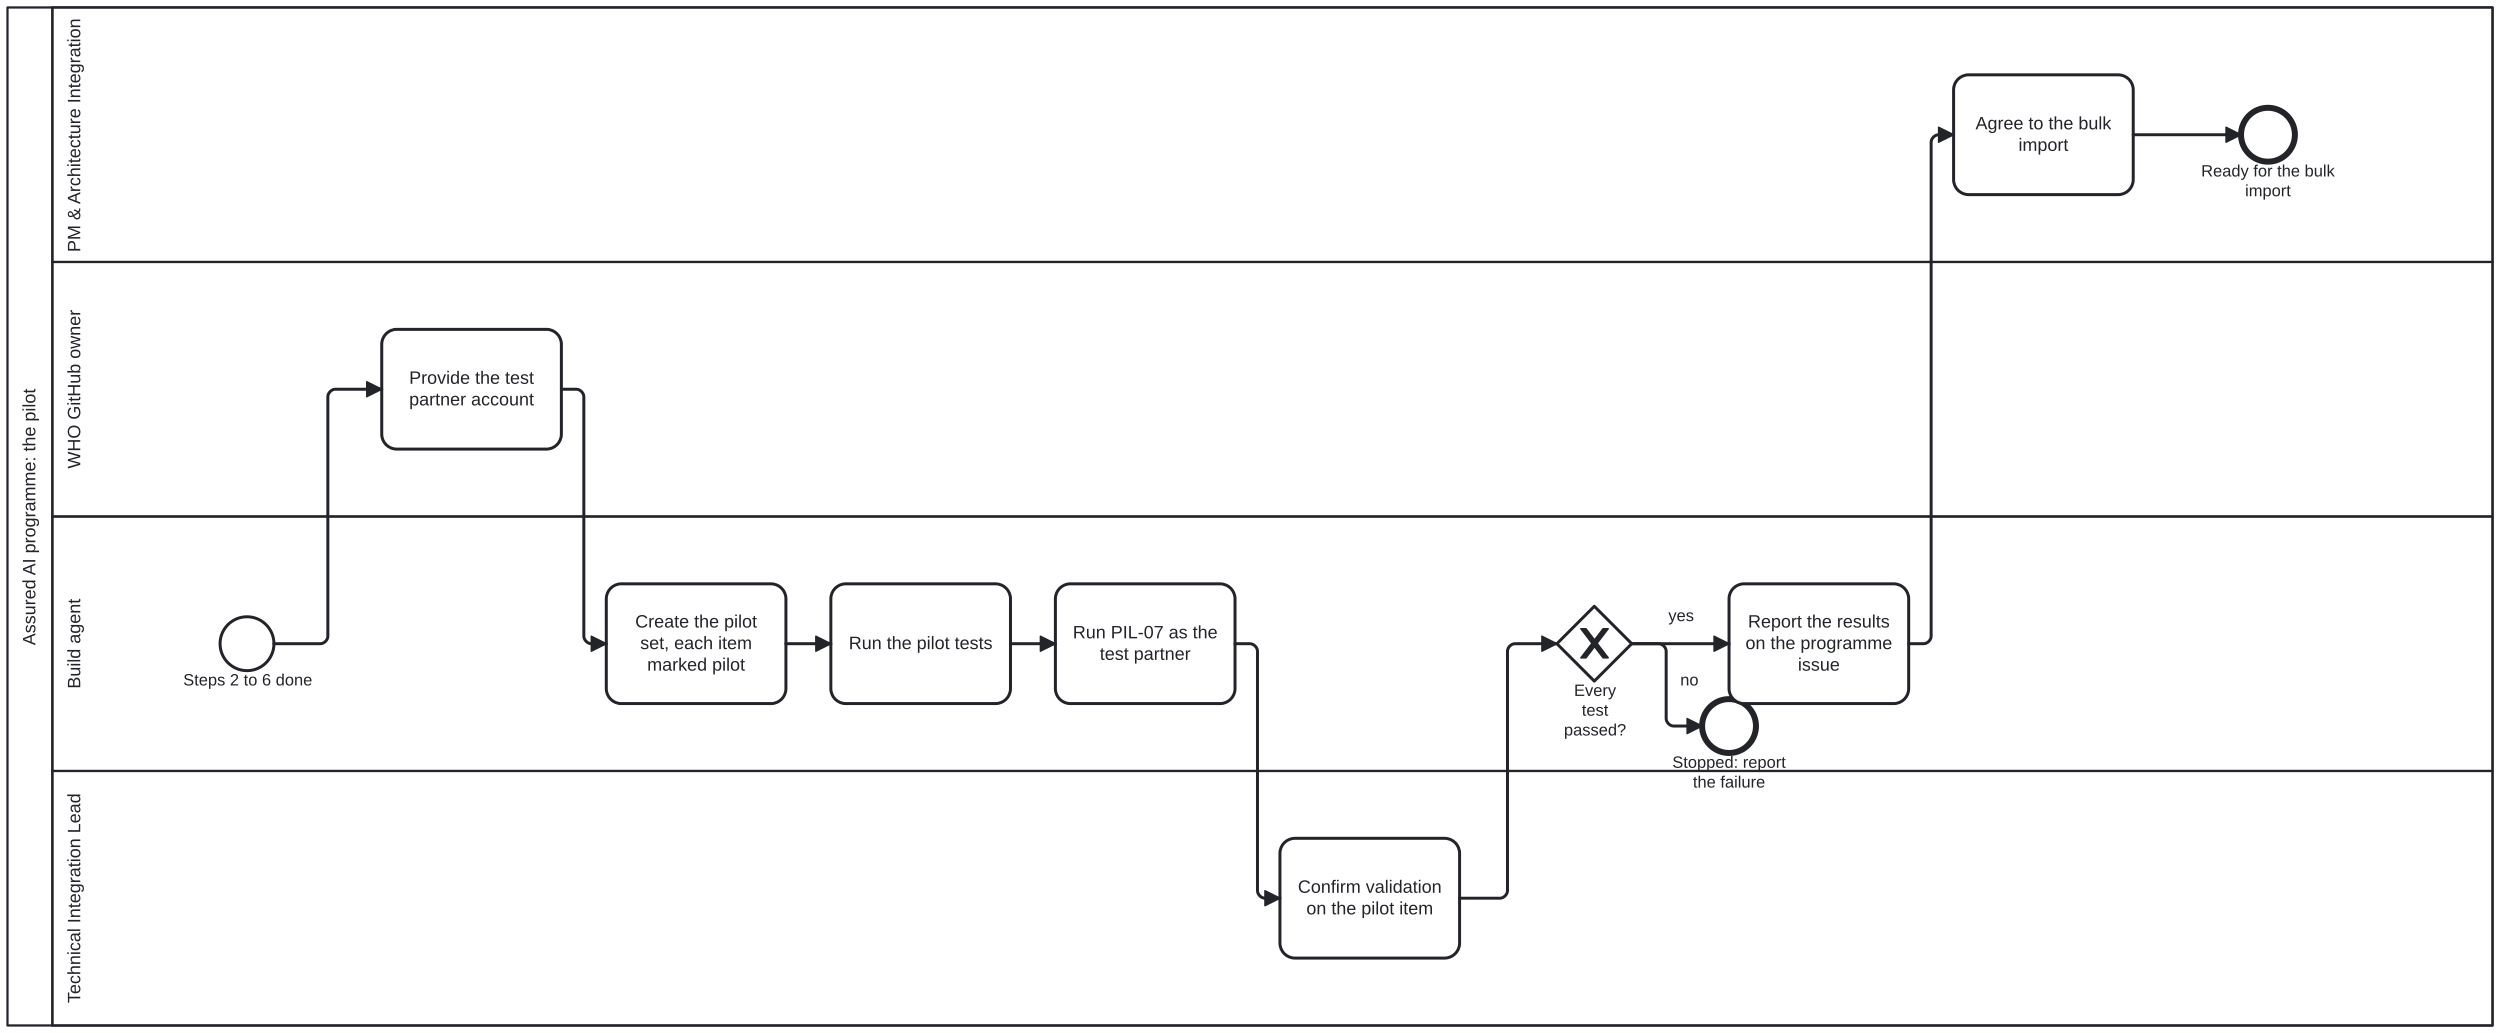
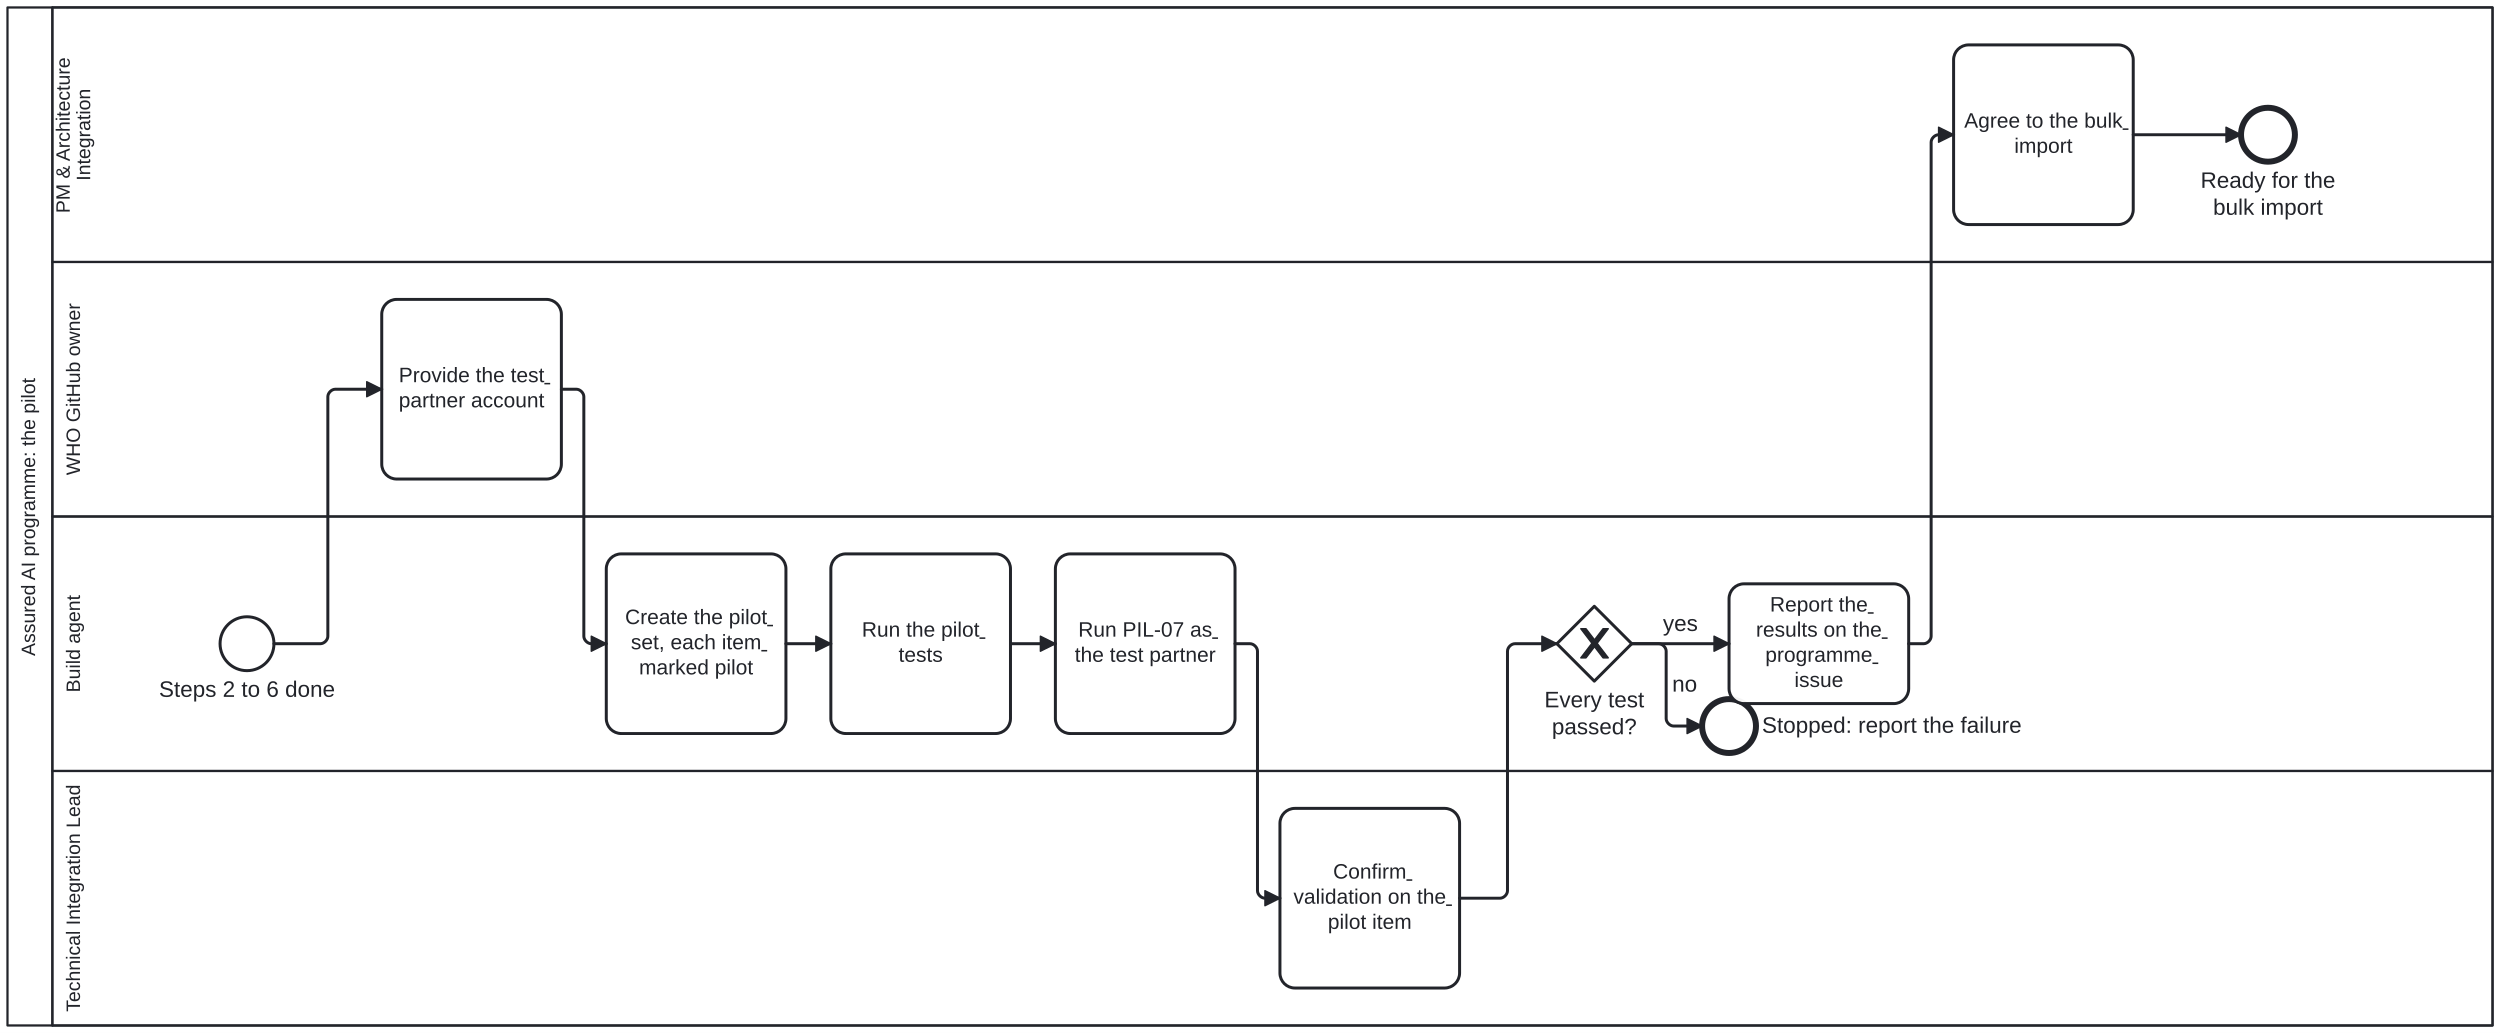
<svg xmlns="http://www.w3.org/2000/svg" width="100%" style="max-width:100%;height:auto" viewBox="155 75 1670 690" version="1.1">
+   <style>.fa-task-link,.fa-subprocess-link{cursor:pointer}.fa-task-link text{text-decoration:underline}.fa-task-link:focus-visible,.fa-subprocess-link:focus-visible{outline:2px solid #2563eb;outline-offset:2px}.fa-subprocess-link:hover rect:not(.fa-link-hit),.fa-subprocess-link:focus-visible rect:not(.fa-link-hit){stroke-width:2.5px}</style>
  <rect x="155" y="75" width="1670" height="690" fill="#ffffff" />
  <g class="djs-group">
    <g class="djs-element djs-shape" data-element-id="Participant_AAI_Pilot" style="display: block;" transform="matrix(1 0 0 1 160 80)">
      <g class="djs-visual">
        <rect x="0" y="0" width="1660" height="680" rx="0" ry="0" style="stroke-linecap: round; stroke-linejoin: round; stroke: rgb(34, 36, 42); stroke-width: 1.5px; fill: white; fill-opacity: 0.95;" />
        <path style="fill: none; stroke-linecap: round; stroke-linejoin: round; stroke: rgb(34, 36, 42); stroke-width: 1.5px;" d="M30,0L30,680" />
-         <text lineHeight="1.2" class="djs-label" style="font-family: Arial, sans-serif; font-size: 12px; font-weight: normal; fill: rgb(34, 36, 42);" transform="matrix(-1.83697e-16 -1 1 -1.83697e-16 0 680)">
-           <tspan x="253.961" y="18.6">Assured AI programme: the pilot</tspan>
+         <text lineHeight="1.05" class="djs-label" transform="matrix(-1.83697e-16 -1 1 -1.83697e-16 0 680)" style="font-family: Arial, sans-serif; font-size: 13px; font-weight: normal; fill: rgb(34, 36, 42);">
+           <tspan x="246.791" y="18.413">Assured AI programme: the pilot</tspan>
        </text>
      </g>
      <rect class="djs-hit djs-hit-all" x="0" y="0" width="1660" height="680" style="fill: none; stroke-opacity: 0; stroke: white; stroke-width: 15px;" />
    </g>
    <g class="djs-children">
      <g class="djs-group">
        <g class="djs-element djs-shape" data-element-id="Lane_TIL" style="display: block;" transform="matrix(1 0 0 1 190 590)">
          <g class="djs-visual">
            <rect x="0" y="0" width="1630" height="170" rx="0" ry="0" style="stroke-linecap: round; stroke-linejoin: round; stroke: rgb(34, 36, 42); stroke-width: 1.5px; fill: white; fill-opacity: 0.25;" />
-             <text lineHeight="1.2" class="djs-label" style="font-family: Arial, sans-serif; font-size: 12px; font-weight: normal; fill: rgb(34, 36, 42);" transform="matrix(-1.83697e-16 -1 1 -1.83697e-16 0 170)">
-               <tspan x="14.951" y="18.6">Technical Integration Lead</tspan>
+             <text lineHeight="1.05" class="djs-label" transform="matrix(-1.83697e-16 -1 1 -1.83697e-16 0 170)" style="font-family: Arial, sans-serif; font-size: 13px; font-weight: normal; fill: rgb(34, 36, 42);">
+               <tspan x="9.114" y="18.413">Technical Integration Lead</tspan>
            </text>
          </g>
          <rect class="djs-hit djs-hit-all" x="0" y="0" width="1630" height="170" style="fill: none; stroke-opacity: 0; stroke: white; stroke-width: 15px;" />
        </g>
      </g>
      <g class="djs-group">
        <g class="djs-element djs-shape" data-element-id="Lane_Agent" style="display: block;" transform="matrix(1 0 0 1 190 420)">
          <g class="djs-visual">
            <rect x="0" y="0" width="1630" height="170" rx="0" ry="0" style="stroke-linecap: round; stroke-linejoin: round; stroke: rgb(34, 36, 42); stroke-width: 1.5px; fill: white; fill-opacity: 0.25;" />
-             <text lineHeight="1.2" class="djs-label" style="font-family: Arial, sans-serif; font-size: 12px; font-weight: normal; fill: rgb(34, 36, 42);" transform="matrix(-1.83697e-16 -1 1 -1.83697e-16 0 170)">
-               <tspan x="54.977" y="18.6">Build agent</tspan>
+             <text lineHeight="1.05" class="djs-label" transform="matrix(-1.83697e-16 -1 1 -1.83697e-16 0 170)" style="font-family: Arial, sans-serif; font-size: 13px; font-weight: normal; fill: rgb(34, 36, 42);">
+               <tspan x="52.475" y="18.413">Build agent</tspan>
            </text>
          </g>
          <rect class="djs-hit djs-hit-all" x="0" y="0" width="1630" height="170" style="fill: none; stroke-opacity: 0; stroke: white; stroke-width: 15px;" />
        </g>
      </g>
      <g class="djs-group">
        <g class="djs-element djs-shape" data-element-id="Lane_Owner" style="display: block;" transform="matrix(1 0 0 1 190 250)">
          <g class="djs-visual">
            <rect x="0" y="0" width="1630" height="170" rx="0" ry="0" style="stroke-linecap: round; stroke-linejoin: round; stroke: rgb(34, 36, 42); stroke-width: 1.5px; fill: white; fill-opacity: 0.25;" />
-             <text lineHeight="1.2" class="djs-label" style="font-family: Arial, sans-serif; font-size: 12px; font-weight: normal; fill: rgb(34, 36, 42);" transform="matrix(-1.83697e-16 -1 1 -1.83697e-16 0 170)">
-               <tspan x="31.987" y="18.6">WHO GitHub owner</tspan>
+             <text lineHeight="1.05" class="djs-label" transform="matrix(-1.83697e-16 -1 1 -1.83697e-16 0 170)" style="font-family: Arial, sans-serif; font-size: 13px; font-weight: normal; fill: rgb(34, 36, 42);">
+               <tspan x="27.57" y="18.413">WHO GitHub owner</tspan>
            </text>
          </g>
          <rect class="djs-hit djs-hit-all" x="0" y="0" width="1630" height="170" style="fill: none; stroke-opacity: 0; stroke: white; stroke-width: 15px;" />
        </g>
      </g>
      <g class="djs-group">
        <g class="djs-element djs-shape" data-element-id="Lane_PM" style="display: block;" transform="matrix(1 0 0 1 190 80)">
          <g class="djs-visual">
            <rect x="0" y="0" width="1630" height="170" rx="0" ry="0" style="stroke-linecap: round; stroke-linejoin: round; stroke: rgb(34, 36, 42); stroke-width: 1.5px; fill: white; fill-opacity: 0.25;" />
-             <text lineHeight="1.2" class="djs-label" style="font-family: Arial, sans-serif; font-size: 12px; font-weight: normal; fill: rgb(34, 36, 42);" transform="matrix(-1.83697e-16 -1 1 -1.83697e-16 0 170)">
-               <tspan x="6.631" y="18.6">PM &amp; Architecture Integration</tspan>
+             <text lineHeight="1.05" class="djs-label" transform="matrix(-1.83697e-16 -1 1 -1.83697e-16 0 170)" style="font-family: Arial, sans-serif; font-size: 13px; font-weight: normal; fill: rgb(34, 36, 42);">
+               <tspan x="32.622" y="11.588">PM &amp; Architecture</tspan>
+               <tspan x="54.284" y="25.238">Integration</tspan>
            </text>
          </g>
          <rect class="djs-hit djs-hit-all" x="0" y="0" width="1630" height="170" style="fill: none; stroke-opacity: 0; stroke: white; stroke-width: 15px;" />
        </g>
      </g>
      <g class="djs-group">
        <g class="djs-element djs-shape" data-element-id="Start_AAI_Pilot" style="display: block;" transform="matrix(1 0 0 1 302 487)">
          <g class="djs-visual">
            <circle cx="18" cy="18" r="18" style="stroke-linecap: round; stroke-linejoin: round; stroke: rgb(34, 36, 42); stroke-width: 2px; fill: white; fill-opacity: 0.95;" />
          </g>
          <rect class="djs-hit djs-hit-all" x="0" y="0" width="36" height="36" style="fill: none; stroke-opacity: 0; stroke: white; stroke-width: 15px;" />
        </g>
      </g>
      <g class="djs-group">
-         <g class="djs-element djs-shape" data-element-id="Start_AAI_Pilot_label" style="display: block;" transform="matrix(1 0 0 1 277 523)">
-           <g class="djs-visual">
-             <text lineHeight="1.2" class="djs-label" style="font-family: Arial, sans-serif; font-size: 11px; font-weight: normal; fill: rgb(34, 36, 42);">
-               <tspan x="0.384" y="9.9">Steps 2 to 6 done</tspan>
-             </text>
-           </g>
-           <rect class="djs-hit djs-hit-all" x="0" y="0" width="87" height="14" style="fill: none; stroke-opacity: 0; stroke: white; stroke-width: 15px;" />
-         </g>
-       </g>
-       <g class="djs-group">
-         <g class="djs-element djs-shape" data-element-id="A_Account" style="display: block;" transform="matrix(1 0 0 1 410 295)">
-           <g class="djs-visual">
-             <rect x="0" y="0" width="120" height="80" rx="10" ry="10" style="stroke-linecap: round; stroke-linejoin: round; stroke: rgb(34, 36, 42); stroke-width: 2px; fill: white; fill-opacity: 0.95;" />
-             <text lineHeight="1.2" class="djs-label" style="font-family: Arial, sans-serif; font-size: 12px; font-weight: normal; fill: rgb(34, 36, 42);">
-               <tspan x="18.311" y="36.4">Provide the test </tspan>
-               <tspan x="18.308" y="50.8">partner account</tspan>
-             </text>
-           </g>
-           <rect class="djs-hit djs-hit-all" x="0" y="0" width="120" height="80" style="fill: none; stroke-opacity: 0; stroke: white; stroke-width: 15px;" />
-         </g>
-       </g>
-       <g class="djs-group">
-         <g class="djs-element djs-shape" data-element-id="A_Set" style="display: block;" transform="matrix(1 0 0 1 560 465)">
-           <g class="djs-visual">
-             <rect x="0" y="0" width="120" height="80" rx="10" ry="10" style="stroke-linecap: round; stroke-linejoin: round; stroke: rgb(34, 36, 42); stroke-width: 2px; fill: white; fill-opacity: 0.95;" />
-             <text lineHeight="1.2" class="djs-label" style="font-family: Arial, sans-serif; font-size: 12px; font-weight: normal; fill: rgb(34, 36, 42);">
-               <tspan x="19.31" y="29.2">Create the pilot </tspan>
-               <tspan x="22.649" y="43.6">set, each item </tspan>
-               <tspan x="27.319" y="58">marked pilot</tspan>
-             </text>
-           </g>
-           <rect class="djs-hit djs-hit-all" x="0" y="0" width="120" height="80" style="fill: none; stroke-opacity: 0; stroke: white; stroke-width: 15px;" />
-         </g>
-       </g>
-       <g class="djs-group">
-         <g class="djs-element djs-shape" data-element-id="A_Tests" style="display: block;" transform="matrix(1 0 0 1 710 465)">
-           <g class="djs-visual">
-             <rect x="0" y="0" width="120" height="80" rx="10" ry="10" style="stroke-linecap: round; stroke-linejoin: round; stroke: rgb(34, 36, 42); stroke-width: 2px; fill: white; fill-opacity: 0.95;" />
-             <text lineHeight="1.2" class="djs-label" style="font-family: Arial, sans-serif; font-size: 12px; font-weight: normal; fill: rgb(34, 36, 42);">
-               <tspan x="11.974" y="43.6">Run the pilot tests</tspan>
-             </text>
-           </g>
-           <rect class="djs-hit djs-hit-all" x="0" y="0" width="120" height="80" style="fill: none; stroke-opacity: 0; stroke: white; stroke-width: 15px;" />
-         </g>
-       </g>
-       <g class="djs-group">
-         <g class="djs-element djs-shape" data-element-id="A_Partner" style="display: block;" transform="matrix(1 0 0 1 860 465)">
-           <g class="djs-visual">
-             <rect x="0" y="0" width="120" height="80" rx="10" ry="10" style="stroke-linecap: round; stroke-linejoin: round; stroke: rgb(34, 36, 42); stroke-width: 2px; fill: white; fill-opacity: 0.95;" />
-             <text lineHeight="1.2" class="djs-label" style="font-family: Arial, sans-serif; font-size: 12px; font-weight: normal; fill: rgb(34, 36, 42);">
-               <tspan x="11.637" y="36.4">Run PIL-07 as the </tspan>
-               <tspan x="29.651" y="50.8">test partner</tspan>
-             </text>
-           </g>
-           <rect class="djs-hit djs-hit-all" x="0" y="0" width="120" height="80" style="fill: none; stroke-opacity: 0; stroke: white; stroke-width: 15px;" />
-         </g>
-       </g>
-       <g class="djs-group">
-         <g class="djs-element djs-shape" data-element-id="A_Confirm" style="display: block;" transform="matrix(1 0 0 1 1010 635)">
-           <g class="djs-visual">
-             <rect x="0" y="0" width="120" height="80" rx="10" ry="10" style="stroke-linecap: round; stroke-linejoin: round; stroke: rgb(34, 36, 42); stroke-width: 2px; fill: white; fill-opacity: 0.95;" />
-             <text lineHeight="1.2" class="djs-label" style="font-family: Arial, sans-serif; font-size: 12px; font-weight: normal; fill: rgb(34, 36, 42);">
-               <tspan x="11.979" y="36.4">Confirm validation </tspan>
-               <tspan x="17.643" y="50.8">on the pilot item</tspan>
-             </text>
-           </g>
-           <rect class="djs-hit djs-hit-all" x="0" y="0" width="120" height="80" style="fill: none; stroke-opacity: 0; stroke: white; stroke-width: 15px;" />
+         <g class="djs-element djs-shape" data-element-id="Start_AAI_Pilot_label" style="display: block;" transform="matrix(1 0 0 1 241.2031 527)">
+           <g class="djs-visual">
+             <text lineHeight="1.2" class="djs-label" style="font-family: Arial, sans-serif; font-size: 15px; font-weight: normal; fill: rgb(34, 36, 42);">
+               <tspan x="20.002" y="13.5">Steps 2 to 6 done</tspan>
+             </text>
+           </g>
+           <rect class="djs-hit djs-hit-all" x="0" y="0" width="157.594" height="18" style="fill: none; stroke-opacity: 0; stroke: white; stroke-width: 15px;" />
+         </g>
+       </g>
+       <g class="djs-group">
+         <g class="djs-element djs-shape" data-element-id="A_Account" style="display: block;" transform="matrix(1 0 0 1 410 275)">
+           <g class="djs-visual">
+             <rect x="0" y="0" width="120" height="120" rx="10" ry="10" style="stroke-linecap: round; stroke-linejoin: round; stroke: rgb(34, 36, 42); stroke-width: 2px; fill: white; fill-opacity: 0.95;" />
+             <a class="fa-task-link" href="../../../en/cat-harness/processes/programme-pilot.html#step-A_Account" target="_top" aria-label="Open step: Provide the test partner account">
+               <text lineHeight="1.2" class="djs-label" transform="translate(0 42.7)" style="font-family: Arial, sans-serif; font-size: 14px; font-weight: normal; fill: rgb(34, 36, 42);">
+                 <tspan x="11.362" y="12.6">Provide the test</tspan>
+                 <tspan x="11.359" y="29.4">partner account</tspan>
+               </text>
+             </a>
+           </g>
+           <rect class="djs-hit djs-hit-all" x="0" y="0" width="120" height="120" style="fill: none; stroke-opacity: 0; stroke: white; stroke-width: 15px;" />
+         </g>
+       </g>
+       <g class="djs-group">
+         <g class="djs-element djs-shape" data-element-id="A_Set" style="display: block;" transform="matrix(1 0 0 1 560 445)">
+           <g class="djs-visual">
+             <rect x="0" y="0" width="120" height="120" rx="10" ry="10" style="stroke-linecap: round; stroke-linejoin: round; stroke: rgb(34, 36, 42); stroke-width: 2px; fill: white; fill-opacity: 0.95;" />
+             <a class="fa-task-link" href="../../../en/cat-harness/processes/programme-pilot.html#step-A_Set" target="_top" aria-label="Open step: Create the pilot set, each item marked pilot">
+               <text lineHeight="1.2" class="djs-label" transform="translate(0 34.3)" style="font-family: Arial, sans-serif; font-size: 14px; font-weight: normal; fill: rgb(34, 36, 42);">
+                 <tspan x="12.528" y="12.6">Create the pilot</tspan>
+                 <tspan x="16.424" y="29.4">set, each item</tspan>
+                 <tspan x="21.873" y="46.2">marked pilot</tspan>
+               </text>
+             </a>
+           </g>
+           <rect class="djs-hit djs-hit-all" x="0" y="0" width="120" height="120" style="fill: none; stroke-opacity: 0; stroke: white; stroke-width: 15px;" />
+         </g>
+       </g>
+       <g class="djs-group">
+         <g class="djs-element djs-shape" data-element-id="A_Tests" style="display: block;" transform="matrix(1 0 0 1 710 445)">
+           <g class="djs-visual">
+             <rect x="0" y="0" width="120" height="120" rx="10" ry="10" style="stroke-linecap: round; stroke-linejoin: round; stroke: rgb(34, 36, 42); stroke-width: 2px; fill: white; fill-opacity: 0.95;" />
+             <a class="fa-task-link" href="../../../en/cat-harness/processes/programme-pilot.html#step-A_Tests" target="_top" aria-label="Open step: Run the pilot tests">
+               <text lineHeight="1.2" class="djs-label" transform="translate(0 42.7)" style="font-family: Arial, sans-serif; font-size: 14px; font-weight: normal; fill: rgb(34, 36, 42);">
+                 <tspan x="20.697" y="12.6">Run the pilot</tspan>
+                 <tspan x="45.217" y="29.4">tests</tspan>
+               </text>
+             </a>
+           </g>
+           <rect class="djs-hit djs-hit-all" x="0" y="0" width="120" height="120" style="fill: none; stroke-opacity: 0; stroke: white; stroke-width: 15px;" />
+         </g>
+       </g>
+       <g class="djs-group">
+         <g class="djs-element djs-shape" data-element-id="A_Partner" style="display: block;" transform="matrix(1 0 0 1 860 445)">
+           <g class="djs-visual">
+             <rect x="0" y="0" width="120" height="120" rx="10" ry="10" style="stroke-linecap: round; stroke-linejoin: round; stroke: rgb(34, 36, 42); stroke-width: 2px; fill: white; fill-opacity: 0.95;" />
+             <a class="fa-task-link" href="../../../en/cat-harness/processes/programme-pilot.html#step-A_Partner" target="_top" aria-label="Open step: Run PIL-07 as the test partner">
+               <text lineHeight="1.2" class="djs-label" transform="translate(0 42.7)" style="font-family: Arial, sans-serif; font-size: 14px; font-weight: normal; fill: rgb(34, 36, 42);">
+                 <tspan x="15.252" y="12.6">Run PIL-07 as</tspan>
+                 <tspan x="12.917" y="29.4">the test partner</tspan>
+               </text>
+             </a>
+           </g>
+           <rect class="djs-hit djs-hit-all" x="0" y="0" width="120" height="120" style="fill: none; stroke-opacity: 0; stroke: white; stroke-width: 15px;" />
+         </g>
+       </g>
+       <g class="djs-group">
+         <g class="djs-element djs-shape" data-element-id="A_Confirm" style="display: block;" transform="matrix(1 0 0 1 1010 615)">
+           <g class="djs-visual">
+             <rect x="0" y="0" width="120" height="120" rx="10" ry="10" style="stroke-linecap: round; stroke-linejoin: round; stroke: rgb(34, 36, 42); stroke-width: 2px; fill: white; fill-opacity: 0.95;" />
+             <a class="fa-task-link" href="../../../en/cat-harness/processes/programme-pilot.html#step-A_Confirm" target="_top" aria-label="Open step: Confirm validation on the pilot item">
+               <text lineHeight="1.2" class="djs-label" transform="translate(0 34.3)" style="font-family: Arial, sans-serif; font-size: 14px; font-weight: normal; fill: rgb(34, 36, 42);">
+                 <tspan x="35.497" y="12.6">Confirm</tspan>
+                 <tspan x="9.018" y="29.4">validation on the</tspan>
+                 <tspan x="31.99" y="46.2">pilot item</tspan>
+               </text>
+             </a>
+           </g>
+           <rect class="djs-hit djs-hit-all" x="0" y="0" width="120" height="120" style="fill: none; stroke-opacity: 0; stroke: white; stroke-width: 15px;" />
        </g>
      </g>
      <g class="djs-group">
        <g class="djs-element djs-shape" data-element-id="GW_Passed" style="display: block;" transform="matrix(1 0 0 1 1195 480)">
          <g class="djs-visual">
            <polygon points="25,0 50,25 25,50 0,25" style="stroke-linecap: round; stroke-linejoin: round; stroke: rgb(34, 36, 42); stroke-width: 2px; fill: white; fill-opacity: 0.95;" />
            <path d="m 16,15 7.429,9.714 -7.429,9.714 3.429,0 5.714,-7.464 5.714,7.464 3.429,0 -7.429,-9.714 7.429,-9.714 -3.429,0 -5.714,7.464 -5.714,-7.464 -3.429,0 z" style="fill: rgb(34, 36, 42); stroke-linecap: round; stroke-linejoin: round; stroke: rgb(34, 36, 42); stroke-width: 1px;" />
          </g>
          <rect class="djs-hit djs-hit-all" x="0" y="0" width="50" height="50" style="fill: none; stroke-opacity: 0; stroke: white; stroke-width: 15px;" />
        </g>
      </g>
      <g class="djs-group">
-         <g class="djs-element djs-shape" data-element-id="GW_Passed_label" style="display: block;" transform="matrix(1 0 0 1 1196 530)">
-           <g class="djs-visual">
-             <text lineHeight="1.2" class="djs-label" style="font-family: Arial, sans-serif; font-size: 11px; font-weight: normal; fill: rgb(34, 36, 42);">
-               <tspan x="10.441" y="9.9">Every </tspan>
-               <tspan x="15.635" y="23.1">test </tspan>
-               <tspan x="3.706" y="36.3">passed?</tspan>
-             </text>
-           </g>
-           <rect class="djs-hit djs-hit-all" x="0" y="0" width="49" height="27" style="fill: none; stroke-opacity: 0; stroke: white; stroke-width: 15px;" />
+         <g class="djs-element djs-shape" data-element-id="GW_Passed_label" style="display: block;" transform="matrix(1 0 0 1 1166.656 534)">
+           <g class="djs-visual">
+             <text lineHeight="1.2" class="djs-label" style="font-family: Arial, sans-serif; font-size: 15px; font-weight: normal; fill: rgb(34, 36, 42);">
+               <tspan x="20" y="13.5">Every test</tspan>
+               <tspan x="24.988" y="31.5">passed?</tspan>
+             </text>
+           </g>
+           <rect class="djs-hit djs-hit-all" x="0" y="0" width="106.688" height="36" style="fill: none; stroke-opacity: 0; stroke: white; stroke-width: 15px;" />
        </g>
      </g>
      <g class="djs-group">
        <g class="djs-element djs-shape" data-element-id="End_StopPilot" style="display: block;" transform="matrix(1 0 0 1 1292 542)">
          <g class="djs-visual">
            <circle cx="18" cy="18" r="18" style="stroke-linecap: round; stroke-linejoin: round; stroke: rgb(34, 36, 42); stroke-width: 4px; fill: white; fill-opacity: 0.95;" />
          </g>
          <rect class="djs-hit djs-hit-all" x="0" y="0" width="36" height="36" style="fill: none; stroke-opacity: 0; stroke: white; stroke-width: 15px;" />
        </g>
      </g>
      <g class="djs-group">
-         <g class="djs-element djs-shape" data-element-id="End_StopPilot_label" style="display: block;" transform="matrix(1 0 0 1 1272 578)">
-           <g class="djs-visual">
-             <text lineHeight="1.2" class="djs-label" style="font-family: Arial, sans-serif; font-size: 11px; font-weight: normal; fill: rgb(34, 36, 42);">
-               <tspan x="0.085" y="9.9">Stopped: report </tspan>
-               <tspan x="13.846" y="23.1">the failure</tspan>
-             </text>
-           </g>
-           <rect class="djs-hit djs-hit-all" x="0" y="0" width="76" height="27" style="fill: none; stroke-opacity: 0; stroke: white; stroke-width: 15px;" />
+         <g class="djs-element djs-shape" data-element-id="End_StopPilot_label" style="display: block;" transform="matrix(1 0 0 1 1312 551)">
+           <g class="djs-visual">
+             <text lineHeight="1.2" class="djs-label" style="font-family: Arial, sans-serif; font-size: 15px; font-weight: normal; fill: rgb(34, 36, 42);">
+               <tspan x="20.004" y="13.5">Stopped: report the failure</tspan>
+             </text>
+           </g>
+           <rect class="djs-hit djs-hit-all" x="0" y="0" width="213.453" height="18" style="fill: none; stroke-opacity: 0; stroke: white; stroke-width: 15px;" />
        </g>
      </g>
      <g class="djs-group">
        <g class="djs-element djs-shape" data-element-id="A_Report" style="display: block;" transform="matrix(1 0 0 1 1310 465)">
          <g class="djs-visual">
            <rect x="0" y="0" width="120" height="80" rx="10" ry="10" style="stroke-linecap: round; stroke-linejoin: round; stroke: rgb(34, 36, 42); stroke-width: 2px; fill: white; fill-opacity: 0.95;" />
-             <text lineHeight="1.2" class="djs-label" style="font-family: Arial, sans-serif; font-size: 12px; font-weight: normal; fill: rgb(34, 36, 42);">
-               <tspan x="12.645" y="29.2">Report the results </tspan>
-               <tspan x="10.975" y="43.6">on the programme </tspan>
-               <tspan x="45.993" y="58">issue</tspan>
-             </text>
+             <a class="fa-task-link" href="../../../en/cat-harness/processes/programme-pilot.html#step-A_Report" target="_top" aria-label="Open step: Report the results on the programme issue">
+               <text lineHeight="1.2" class="djs-label" transform="translate(0 5.9)" style="font-family: Arial, sans-serif; font-size: 14px; font-weight: normal; fill: rgb(34, 36, 42);">
+                 <tspan x="27.314" y="12.6">Report the</tspan>
+                 <tspan x="17.976" y="29.4">results on the</tspan>
+                 <tspan x="24.21" y="46.2">programme</tspan>
+                 <tspan x="43.659" y="63">issue</tspan>
+               </text>
+             </a>
          </g>
          <rect class="djs-hit djs-hit-all" x="0" y="0" width="120" height="80" style="fill: none; stroke-opacity: 0; stroke: white; stroke-width: 15px;" />
        </g>
      </g>
      <g class="djs-group">
-         <g class="djs-element djs-shape" data-element-id="A_Agree" style="display: block;" transform="matrix(1 0 0 1 1460 125)">
-           <g class="djs-visual">
-             <rect x="0" y="0" width="120" height="80" rx="10" ry="10" style="stroke-linecap: round; stroke-linejoin: round; stroke: rgb(34, 36, 42); stroke-width: 2px; fill: white; fill-opacity: 0.95;" />
-             <text lineHeight="1.2" class="djs-label" style="font-family: Arial, sans-serif; font-size: 12px; font-weight: normal; fill: rgb(34, 36, 42);">
-               <tspan x="14.637" y="36.4">Agree to the bulk </tspan>
-               <tspan x="43.33" y="50.8">import</tspan>
-             </text>
-           </g>
-           <rect class="djs-hit djs-hit-all" x="0" y="0" width="120" height="80" style="fill: none; stroke-opacity: 0; stroke: white; stroke-width: 15px;" />
+         <g class="djs-element djs-shape" data-element-id="A_Agree" style="display: block;" transform="matrix(1 0 0 1 1460 105)">
+           <g class="djs-visual">
+             <rect x="0" y="0" width="120" height="120" rx="10" ry="10" style="stroke-linecap: round; stroke-linejoin: round; stroke: rgb(34, 36, 42); stroke-width: 2px; fill: white; fill-opacity: 0.95;" />
+             <a class="fa-task-link" href="../../../en/cat-harness/processes/programme-pilot.html#step-A_Agree" target="_top" aria-label="Open step: Agree to the bulk import">
+               <text lineHeight="1.2" class="djs-label" transform="translate(0 42.7)" style="font-family: Arial, sans-serif; font-size: 14px; font-weight: normal; fill: rgb(34, 36, 42);">
+                 <tspan x="7.076" y="12.6">Agree to the bulk</tspan>
+                 <tspan x="40.552" y="29.4">import</tspan>
+               </text>
+             </a>
+           </g>
+           <rect class="djs-hit djs-hit-all" x="0" y="0" width="120" height="120" style="fill: none; stroke-opacity: 0; stroke: white; stroke-width: 15px;" />
        </g>
      </g>
      <g class="djs-group">
        <g class="djs-element djs-shape" data-element-id="End_AAI_Pilot" style="display: block;" transform="matrix(1 0 0 1 1652 147)">
          <g class="djs-visual">
            <circle cx="18" cy="18" r="18" style="stroke-linecap: round; stroke-linejoin: round; stroke: rgb(34, 36, 42); stroke-width: 4px; fill: white; fill-opacity: 0.95;" />
          </g>
          <rect class="djs-hit djs-hit-all" x="0" y="0" width="36" height="36" style="fill: none; stroke-opacity: 0; stroke: white; stroke-width: 15px;" />
        </g>
      </g>
      <g class="djs-group">
-         <g class="djs-element djs-shape" data-element-id="End_AAI_Pilot_label" style="display: block;" transform="matrix(1 0 0 1 1625 183)">
-           <g class="djs-visual">
-             <text lineHeight="1.2" class="djs-label" style="font-family: Arial, sans-serif; font-size: 11px; font-weight: normal; fill: rgb(34, 36, 42);">
-               <tspan x="0.364" y="9.9">Ready for the bulk</tspan>
-               <tspan x="29.719" y="23.1">import</tspan>
-             </text>
-           </g>
-           <rect class="djs-hit djs-hit-all" x="0" y="0" width="90" height="27" style="fill: none; stroke-opacity: 0; stroke: white; stroke-width: 15px;" />
+         <g class="djs-element djs-shape" data-element-id="End_AAI_Pilot_label" style="display: block;" transform="matrix(1 0 0 1 1604.969 187)">
+           <g class="djs-visual">
+             <text lineHeight="1.2" class="djs-label" style="font-family: Arial, sans-serif; font-size: 15px; font-weight: normal; fill: rgb(34, 36, 42);">
+               <tspan x="20.006" y="13.5">Ready for the</tspan>
+               <tspan x="28.352" y="31.5">bulk import</tspan>
+             </text>
+           </g>
+           <rect class="djs-hit djs-hit-all" x="0" y="0" width="130.062" height="36" style="fill: none; stroke-opacity: 0; stroke: white; stroke-width: 15px;" />
        </g>
      </g>
      <g class="djs-group">
        <g class="djs-element djs-connection" data-element-id="SF_AAI_Pilot_1" style="display: block;">
          <g class="djs-visual">
            <defs>
              <marker id="folio-marker-1" viewBox="0 0 20 20" refX="11" refY="10" markerWidth="10" markerHeight="10" orient="auto">
                <path d="M 1 5 L 11 10 L 1 15 Z" style="stroke-linecap: round; stroke-linejoin: round; stroke: rgb(34, 36, 42); stroke-width: 1px; fill: rgb(34, 36, 42);" />
              </marker>
            </defs>
            <path data-corner-radius="5" style="fill: none; stroke-linecap: round; stroke-linejoin: round; stroke: rgb(34, 36, 42); stroke-width: 2px; marker-end: url('#folio-marker-1');" d="M338,505L369,505C371.5,505,374,502.5,374,500L374,340C374,337.5,376.5,335,379,335L410,335" />
          </g>
          <path d="M338,505L374,505L374,335L410,335" class="djs-hit djs-hit-stroke" style="fill: none; stroke-opacity: 0; stroke: white; stroke-width: 15px;" />
        </g>
      </g>
      <g class="djs-group">
        <g class="djs-element djs-connection" data-element-id="SF_AAI_Pilot_2" style="display: block;">
          <g class="djs-visual">
            <defs>
              <marker id="folio-marker-2" viewBox="0 0 20 20" refX="11" refY="10" markerWidth="10" markerHeight="10" orient="auto">
                <path d="M 1 5 L 11 10 L 1 15 Z" style="stroke-linecap: round; stroke-linejoin: round; stroke: rgb(34, 36, 42); stroke-width: 1px; fill: rgb(34, 36, 42);" />
              </marker>
            </defs>
            <path data-corner-radius="5" style="fill: none; stroke-linecap: round; stroke-linejoin: round; stroke: rgb(34, 36, 42); stroke-width: 2px; marker-end: url('#folio-marker-2');" d="M530,335L540,335C542.5,335,545,337.5,545,340L545,500C545,502.5,547.5,505,550,505L560,505" />
          </g>
          <path d="M530,335L545,335L545,505L560,505" class="djs-hit djs-hit-stroke" style="fill: none; stroke-opacity: 0; stroke: white; stroke-width: 15px;" />
        </g>
      </g>
      <g class="djs-group">
        <g class="djs-element djs-connection" data-element-id="SF_AAI_Pilot_3" style="display: block;">
          <g class="djs-visual">
            <defs>
              <marker id="folio-marker-3" viewBox="0 0 20 20" refX="11" refY="10" markerWidth="10" markerHeight="10" orient="auto">
                <path d="M 1 5 L 11 10 L 1 15 Z" style="stroke-linecap: round; stroke-linejoin: round; stroke: rgb(34, 36, 42); stroke-width: 1px; fill: rgb(34, 36, 42);" />
              </marker>
            </defs>
            <path data-corner-radius="5" style="fill: none; stroke-linecap: round; stroke-linejoin: round; stroke: rgb(34, 36, 42); stroke-width: 2px; marker-end: url('#folio-marker-3');" d="M680,505L710,505" />
          </g>
          <path d="M680,505L710,505" class="djs-hit djs-hit-stroke" style="fill: none; stroke-opacity: 0; stroke: white; stroke-width: 15px;" />
        </g>
      </g>
      <g class="djs-group">
        <g class="djs-element djs-connection" data-element-id="SF_AAI_Pilot_4" style="display: block;">
          <g class="djs-visual">
            <defs>
              <marker id="folio-marker-4" viewBox="0 0 20 20" refX="11" refY="10" markerWidth="10" markerHeight="10" orient="auto">
                <path d="M 1 5 L 11 10 L 1 15 Z" style="stroke-linecap: round; stroke-linejoin: round; stroke: rgb(34, 36, 42); stroke-width: 1px; fill: rgb(34, 36, 42);" />
              </marker>
            </defs>
            <path data-corner-radius="5" style="fill: none; stroke-linecap: round; stroke-linejoin: round; stroke: rgb(34, 36, 42); stroke-width: 2px; marker-end: url('#folio-marker-4');" d="M830,505L860,505" />
          </g>
          <path d="M830,505L860,505" class="djs-hit djs-hit-stroke" style="fill: none; stroke-opacity: 0; stroke: white; stroke-width: 15px;" />
        </g>
      </g>
      <g class="djs-group">
        <g class="djs-element djs-connection" data-element-id="SF_AAI_Pilot_5" style="display: block;">
          <g class="djs-visual">
            <defs>
              <marker id="folio-marker-5" viewBox="0 0 20 20" refX="11" refY="10" markerWidth="10" markerHeight="10" orient="auto">
                <path d="M 1 5 L 11 10 L 1 15 Z" style="stroke-linecap: round; stroke-linejoin: round; stroke: rgb(34, 36, 42); stroke-width: 1px; fill: rgb(34, 36, 42);" />
              </marker>
            </defs>
            <path data-corner-radius="5" style="fill: none; stroke-linecap: round; stroke-linejoin: round; stroke: rgb(34, 36, 42); stroke-width: 2px; marker-end: url('#folio-marker-5');" d="M980,505L990,505C992.5,505,995,507.5,995,510L995,670C995,672.5,997.5,675,1000,675L1010,675" />
          </g>
          <path d="M980,505L995,505L995,675L1010,675" class="djs-hit djs-hit-stroke" style="fill: none; stroke-opacity: 0; stroke: white; stroke-width: 15px;" />
        </g>
      </g>
      <g class="djs-group">
        <g class="djs-element djs-connection" data-element-id="SF_AAI_Pilot_6" style="display: block;">
          <g class="djs-visual">
            <defs>
              <marker id="folio-marker-6" viewBox="0 0 20 20" refX="11" refY="10" markerWidth="10" markerHeight="10" orient="auto">
                <path d="M 1 5 L 11 10 L 1 15 Z" style="stroke-linecap: round; stroke-linejoin: round; stroke: rgb(34, 36, 42); stroke-width: 1px; fill: rgb(34, 36, 42);" />
              </marker>
            </defs>
            <path data-corner-radius="5" style="fill: none; stroke-linecap: round; stroke-linejoin: round; stroke: rgb(34, 36, 42); stroke-width: 2px; marker-end: url('#folio-marker-6');" d="M1130,675L1157,675C1159.5,675,1162,672.5,1162,670L1162,510C1162,507.5,1164.5,505,1167,505L1195,505" />
          </g>
          <path d="M1130,675L1162,675L1162,505L1195,505" class="djs-hit djs-hit-stroke" style="fill: none; stroke-opacity: 0; stroke: white; stroke-width: 15px;" />
        </g>
      </g>
      <g class="djs-group">
        <g class="djs-element djs-connection" data-element-id="SF_AAI_Pilot_7" style="display: block;">
          <g class="djs-visual">
            <defs>
              <marker id="folio-marker-7" viewBox="0 0 20 20" refX="11" refY="10" markerWidth="10" markerHeight="10" orient="auto">
                <path d="M 1 5 L 11 10 L 1 15 Z" style="stroke-linecap: round; stroke-linejoin: round; stroke: rgb(34, 36, 42); stroke-width: 1px; fill: rgb(34, 36, 42);" />
              </marker>
            </defs>
            <path data-corner-radius="5" style="fill: none; stroke-linecap: round; stroke-linejoin: round; stroke: rgb(34, 36, 42); stroke-width: 2px; marker-end: url('#folio-marker-7');" d="M1245,505L1263,505C1265.5,505,1268,507.5,1268,510L1268,555C1268,557.5,1270.5,560,1273,560L1292,560" />
          </g>
          <path d="M1245,505L1268,505L1268,560L1292,560" class="djs-hit djs-hit-stroke" style="fill: none; stroke-opacity: 0; stroke: white; stroke-width: 15px;" />
        </g>
      </g>
      <g class="djs-group">
-         <g class="djs-element djs-shape" data-element-id="SF_AAI_Pilot_7_label" style="display: block;" transform="matrix(1 0 0 1 1277 523)">
-           <g class="djs-visual">
-             <text lineHeight="1.2" class="djs-label" style="font-family: Arial, sans-serif; font-size: 11px; font-weight: normal; fill: rgb(34, 36, 42);">
-               <tspan x="0.382" y="9.9">no</tspan>
-             </text>
-           </g>
-           <rect class="djs-hit djs-hit-all" x="0" y="0" width="13" height="14" style="fill: none; stroke-opacity: 0; stroke: white; stroke-width: 15px;" />
+         <g class="djs-element djs-shape" data-element-id="SF_AAI_Pilot_7_label" style="display: block;" transform="matrix(1 0 0 1 1252 523.5)">
+           <g class="djs-visual">
+             <text lineHeight="1.2" class="djs-label" style="font-family: Arial, sans-serif; font-size: 15px; font-weight: normal; fill: rgb(34, 36, 42);">
+               <tspan x="20.001" y="13.5">no</tspan>
+             </text>
+           </g>
+           <rect class="djs-hit djs-hit-all" x="0" y="0" width="56.688" height="18" style="fill: none; stroke-opacity: 0; stroke: white; stroke-width: 15px;" />
        </g>
      </g>
      <g class="djs-group">
        <g class="djs-element djs-connection" data-element-id="SF_AAI_Pilot_8" style="display: block;">
          <g class="djs-visual">
            <defs>
              <marker id="folio-marker-8" viewBox="0 0 20 20" refX="11" refY="10" markerWidth="10" markerHeight="10" orient="auto">
                <path d="M 1 5 L 11 10 L 1 15 Z" style="stroke-linecap: round; stroke-linejoin: round; stroke: rgb(34, 36, 42); stroke-width: 1px; fill: rgb(34, 36, 42);" />
              </marker>
            </defs>
            <path data-corner-radius="5" style="fill: none; stroke-linecap: round; stroke-linejoin: round; stroke: rgb(34, 36, 42); stroke-width: 2px; marker-end: url('#folio-marker-8');" d="M1245,505L1310,505" />
          </g>
          <path d="M1245,505L1310,505" class="djs-hit djs-hit-stroke" style="fill: none; stroke-opacity: 0; stroke: white; stroke-width: 15px;" />
        </g>
      </g>
      <g class="djs-group">
-         <g class="djs-element djs-shape" data-element-id="SF_AAI_Pilot_8_label" style="display: block;" transform="matrix(1 0 0 1 1269 480)">
-           <g class="djs-visual">
-             <text lineHeight="1.2" class="djs-label" style="font-family: Arial, sans-serif; font-size: 11px; font-weight: normal; fill: rgb(34, 36, 42);">
-               <tspan x="0.441" y="9.9">yes</tspan>
-             </text>
-           </g>
-           <rect class="djs-hit djs-hit-all" x="0" y="0" width="18" height="14" style="fill: none; stroke-opacity: 0; stroke: white; stroke-width: 15px;" />
+         <g class="djs-element djs-shape" data-element-id="SF_AAI_Pilot_8_label" style="display: block;" transform="matrix(1 0 0 1 1245.828 483)">
+           <g class="djs-visual">
+             <text lineHeight="1.2" class="djs-label" style="font-family: Arial, sans-serif; font-size: 15px; font-weight: normal; fill: rgb(34, 36, 42);">
+               <tspan x="20.001" y="13.5">yes</tspan>
+             </text>
+           </g>
+           <rect class="djs-hit djs-hit-all" x="0" y="0" width="63.344" height="18" style="fill: none; stroke-opacity: 0; stroke: white; stroke-width: 15px;" />
        </g>
      </g>
      <g class="djs-group">
        <g class="djs-element djs-connection" data-element-id="SF_AAI_Pilot_9" style="display: block;">
          <g class="djs-visual">
            <defs>
              <marker id="folio-marker-9" viewBox="0 0 20 20" refX="11" refY="10" markerWidth="10" markerHeight="10" orient="auto">
                <path d="M 1 5 L 11 10 L 1 15 Z" style="stroke-linecap: round; stroke-linejoin: round; stroke: rgb(34, 36, 42); stroke-width: 1px; fill: rgb(34, 36, 42);" />
              </marker>
            </defs>
            <path data-corner-radius="5" style="fill: none; stroke-linecap: round; stroke-linejoin: round; stroke: rgb(34, 36, 42); stroke-width: 2px; marker-end: url('#folio-marker-9');" d="M1430,505L1440,505C1442.5,505,1445,502.5,1445,500L1445,170C1445,167.5,1447.5,165,1450,165L1460,165" />
          </g>
          <path d="M1430,505L1445,505L1445,165L1460,165" class="djs-hit djs-hit-stroke" style="fill: none; stroke-opacity: 0; stroke: white; stroke-width: 15px;" />
        </g>
      </g>
      <g class="djs-group">
        <g class="djs-element djs-connection" data-element-id="SF_AAI_Pilot_10" style="display: block;">
          <g class="djs-visual">
            <defs>
              <marker id="folio-marker-10" viewBox="0 0 20 20" refX="11" refY="10" markerWidth="10" markerHeight="10" orient="auto">
                <path d="M 1 5 L 11 10 L 1 15 Z" style="stroke-linecap: round; stroke-linejoin: round; stroke: rgb(34, 36, 42); stroke-width: 1px; fill: rgb(34, 36, 42);" />
              </marker>
            </defs>
            <path data-corner-radius="5" style="fill: none; stroke-linecap: round; stroke-linejoin: round; stroke: rgb(34, 36, 42); stroke-width: 2px; marker-end: url('#folio-marker-10');" d="M1580,165L1652,165" />
          </g>
          <path d="M1580,165L1652,165" class="djs-hit djs-hit-stroke" style="fill: none; stroke-opacity: 0; stroke: white; stroke-width: 15px;" />
        </g>
      </g>
    </g>
  </g>
</svg>
